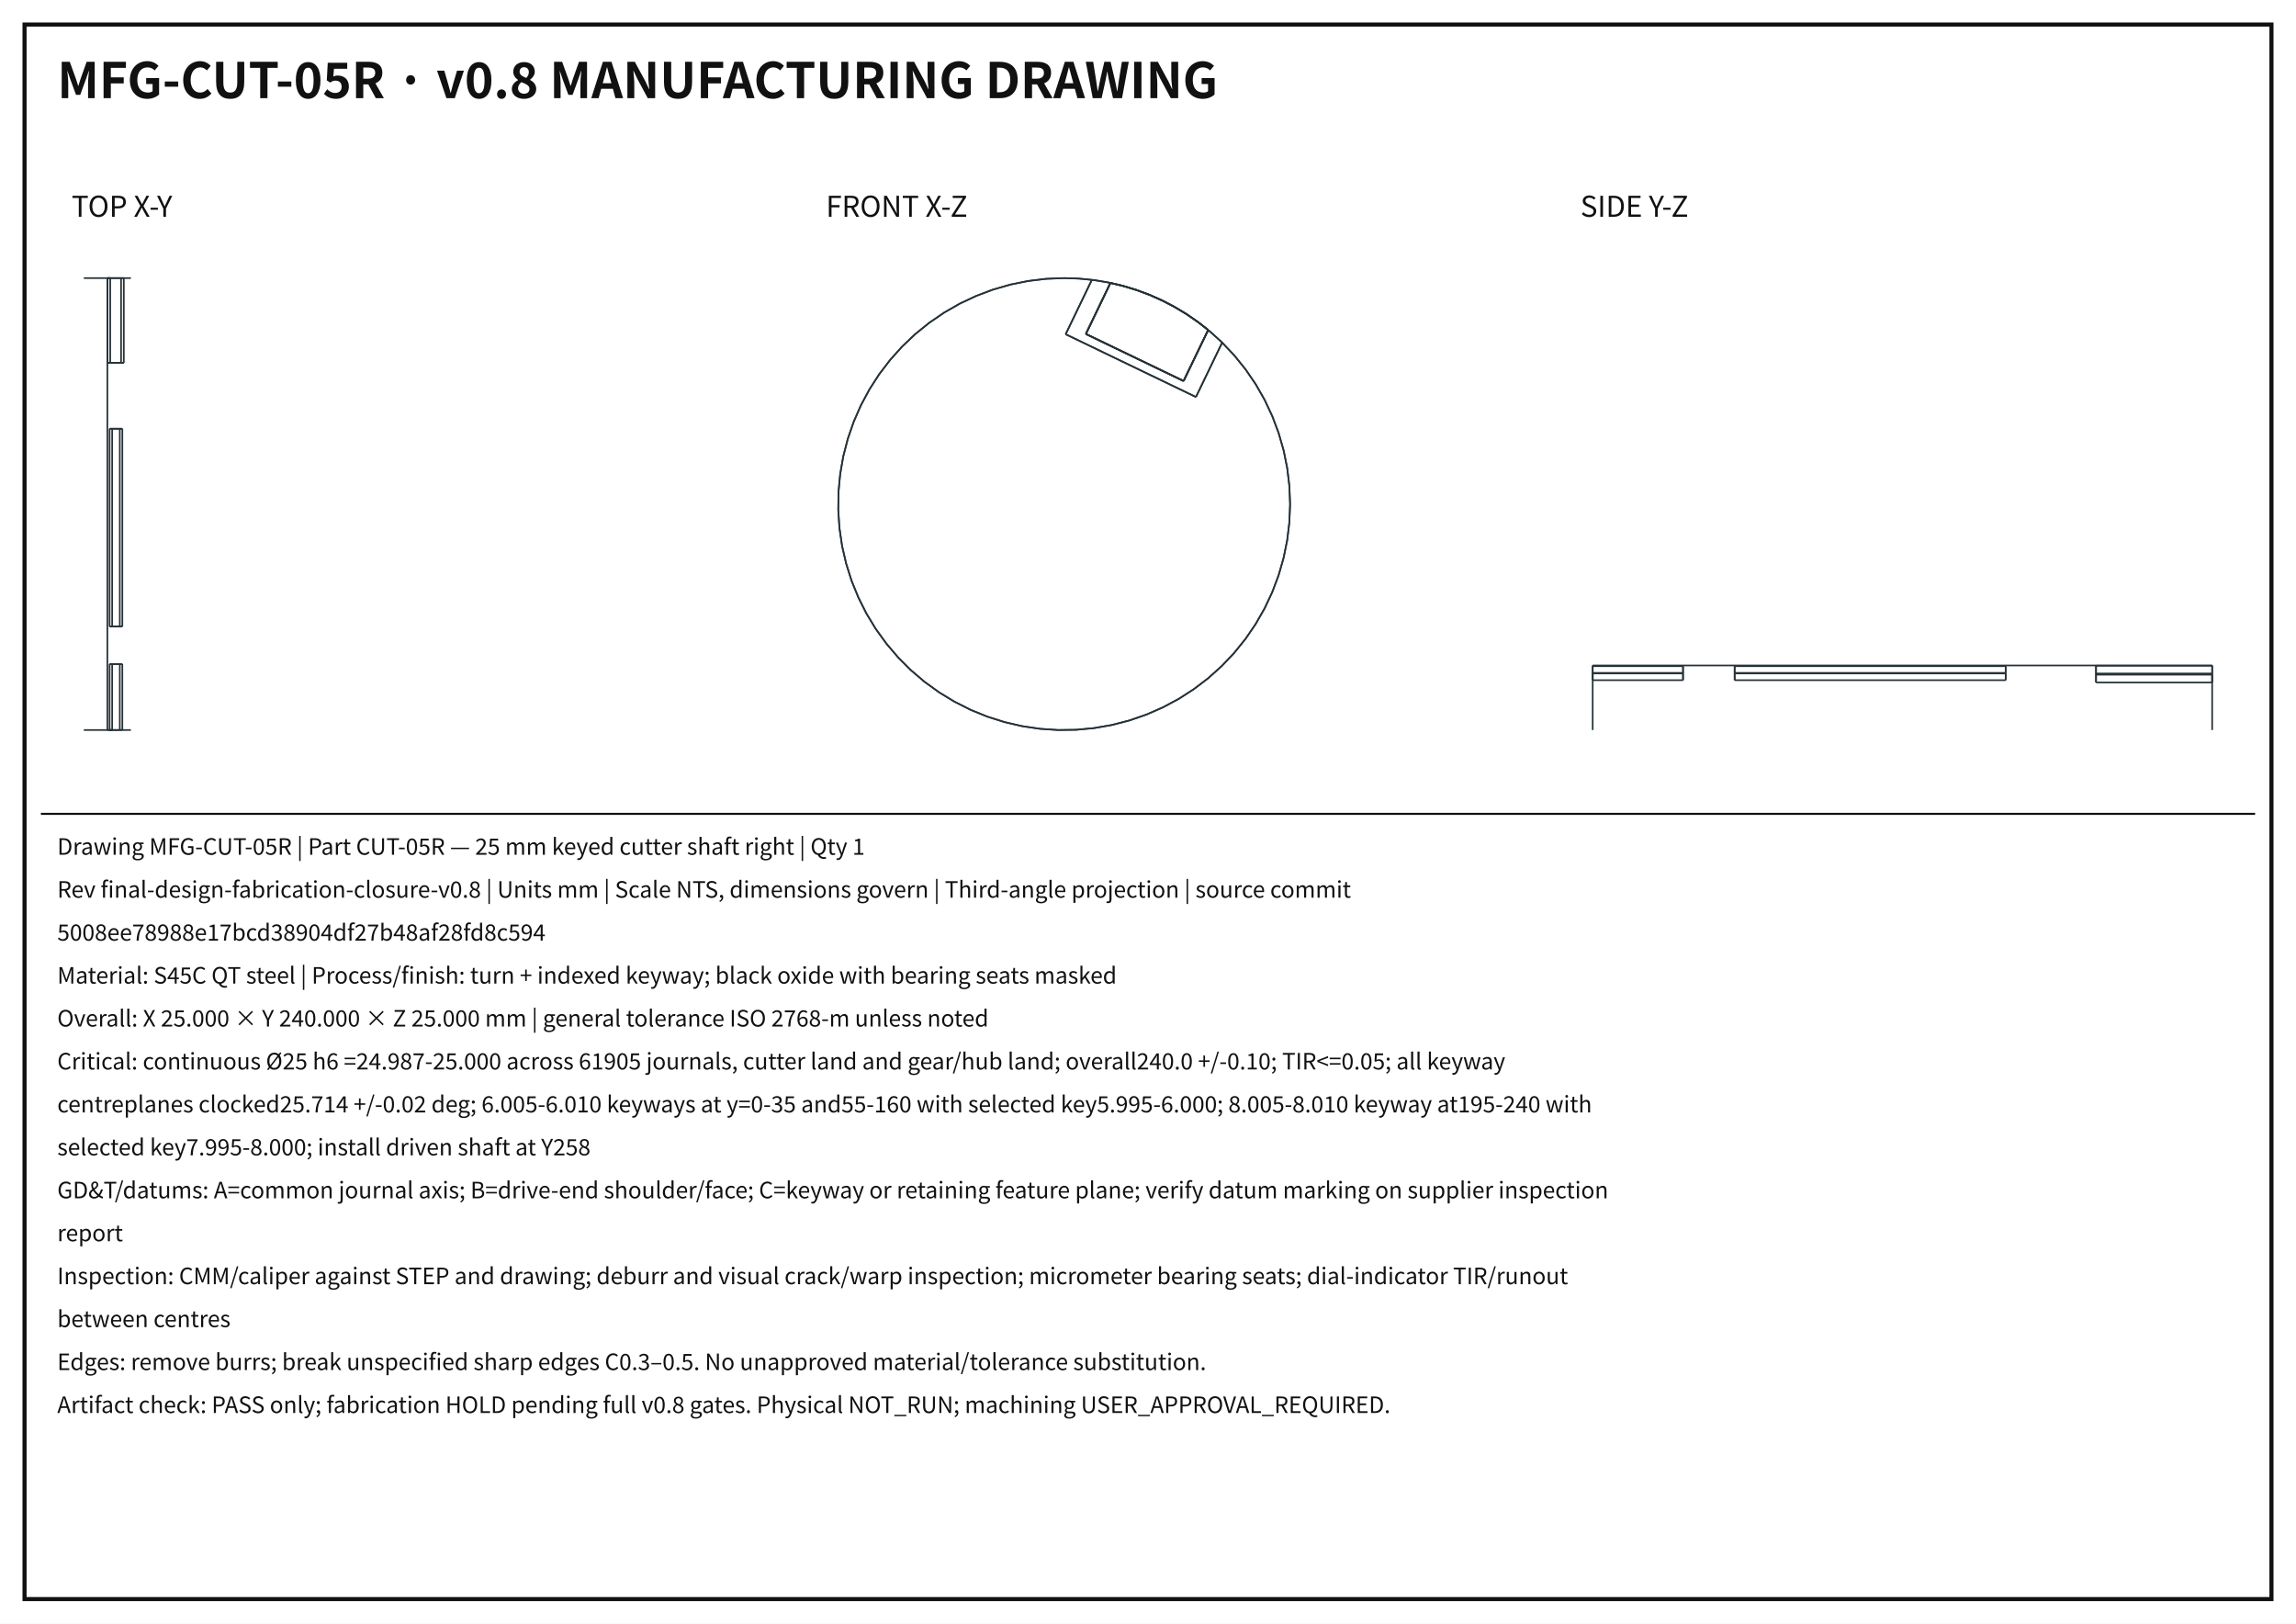
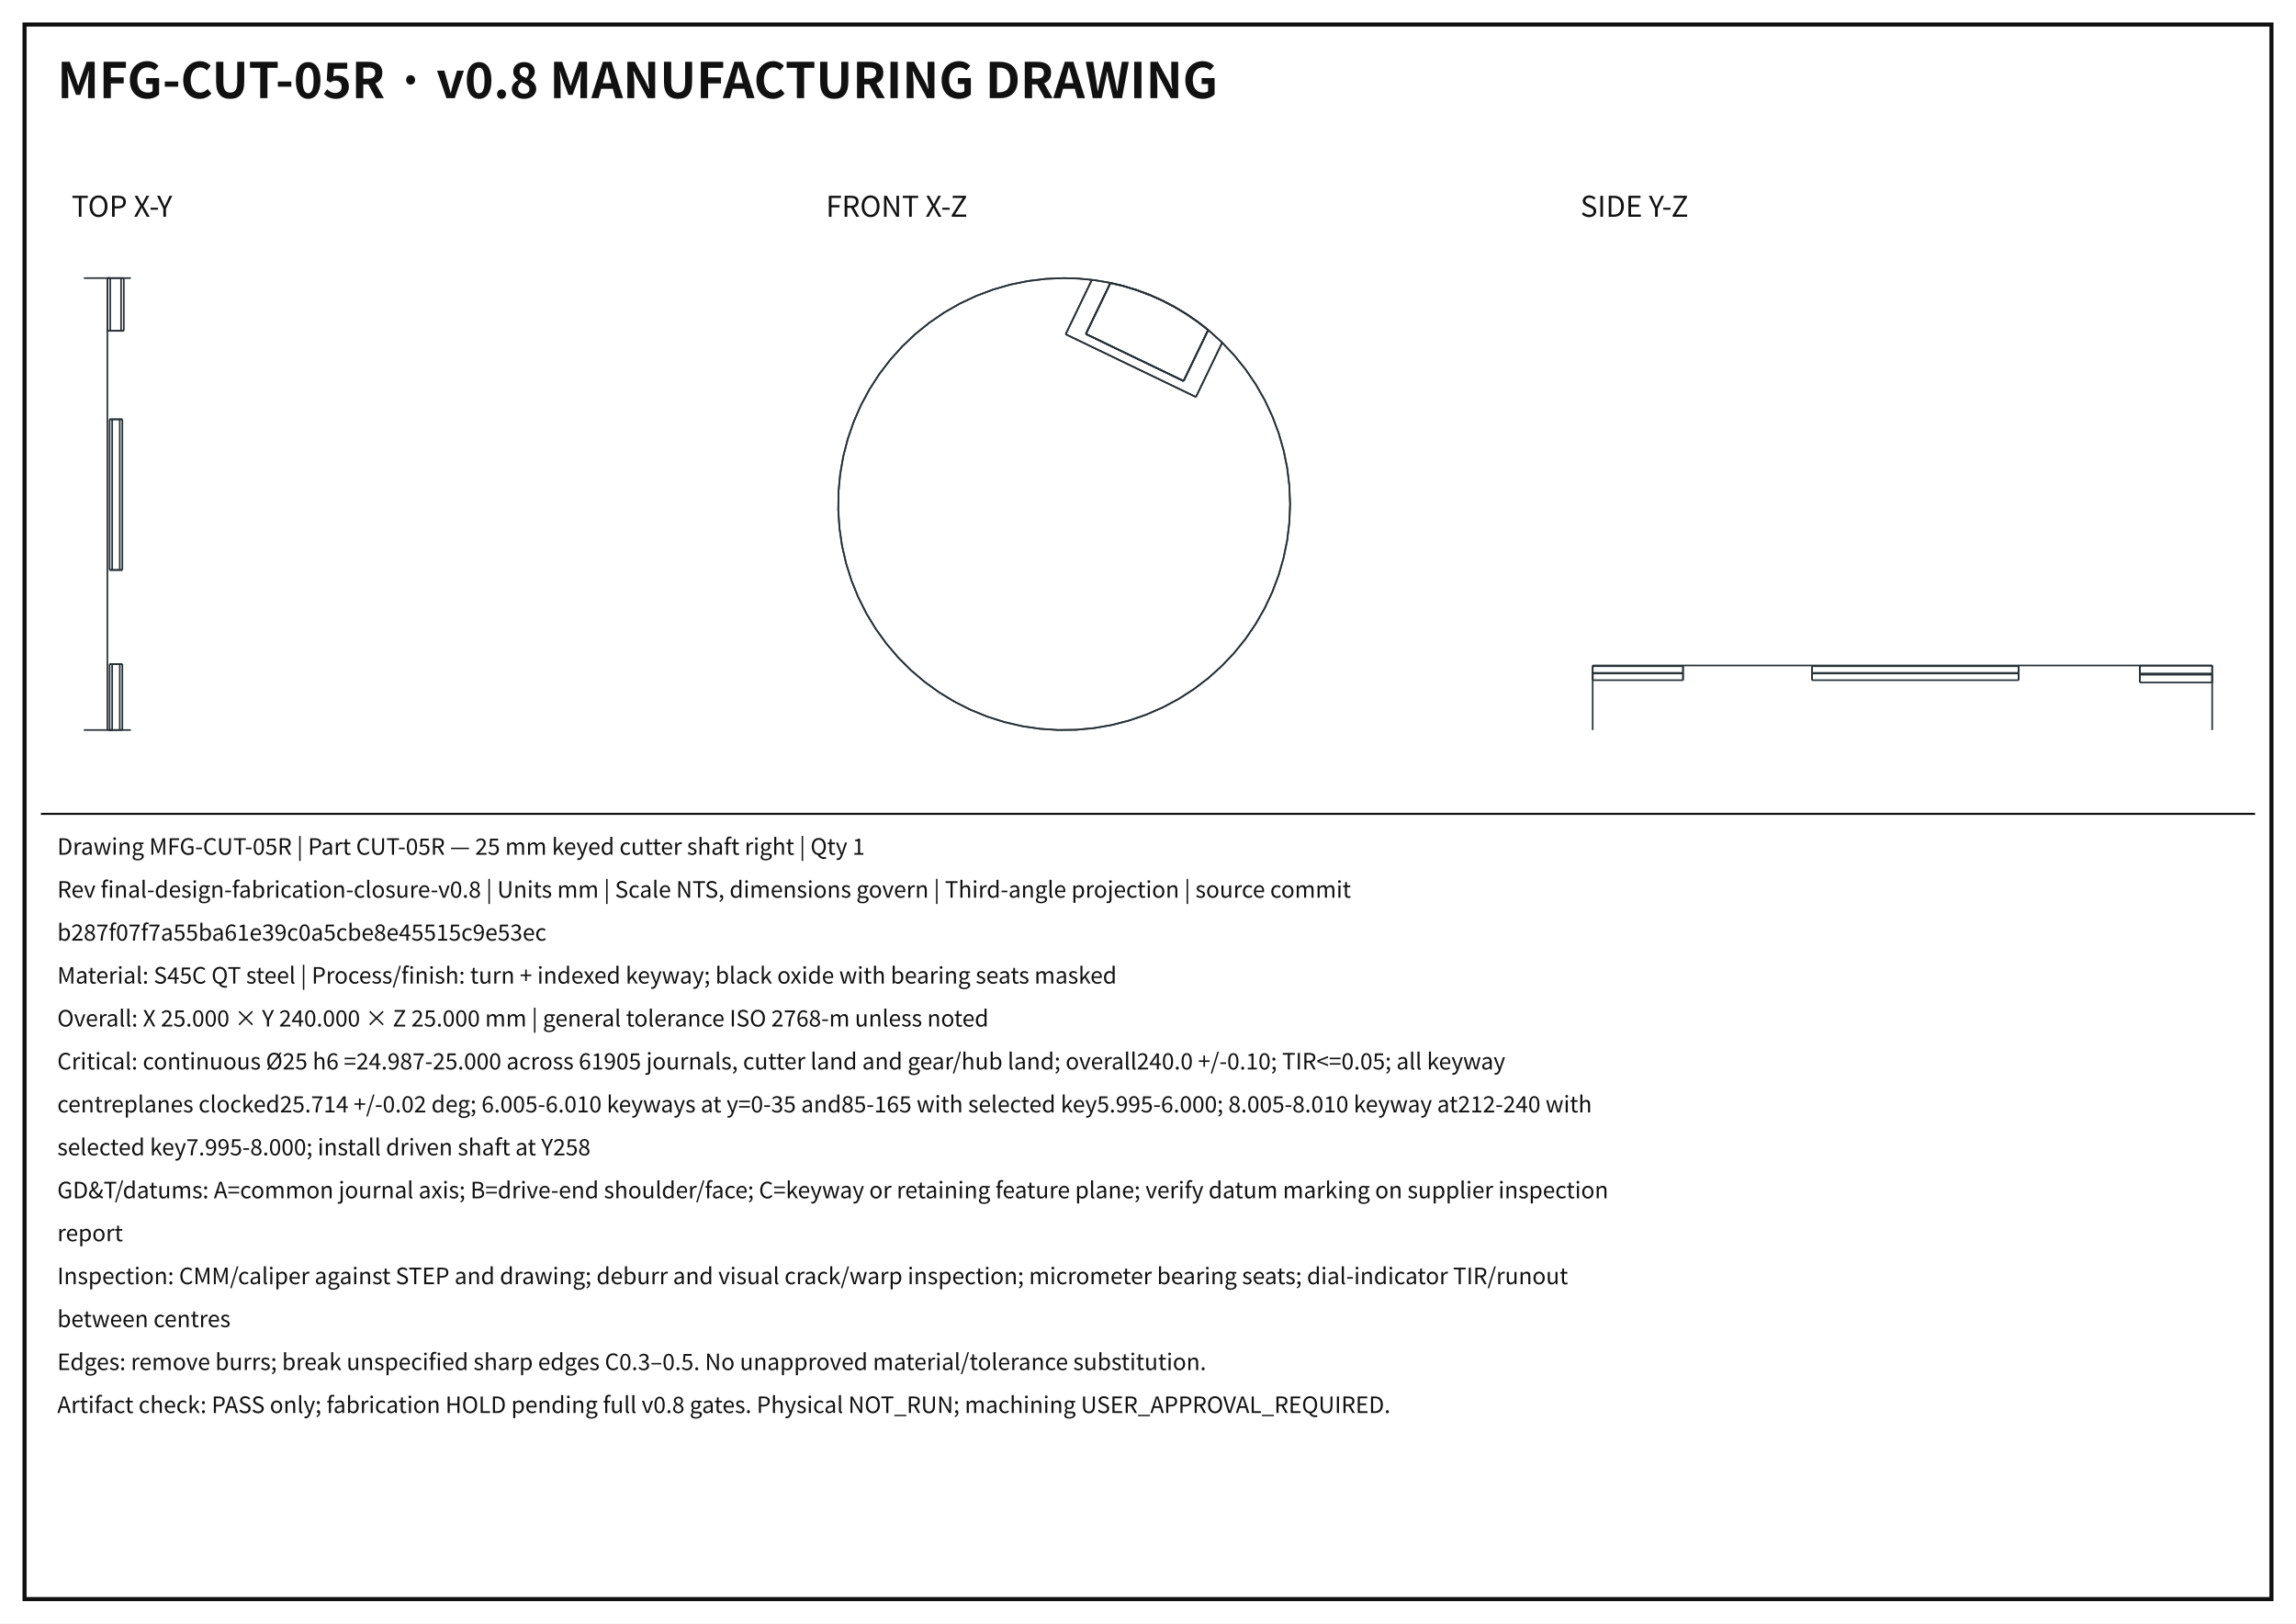
<svg xmlns="http://www.w3.org/2000/svg" width="1123" height="794" viewBox="0 0 1123 794">
  <rect width="1123" height="794" fill="white" />
  <rect x="12" y="12" width="1099" height="770" fill="none" stroke="#111" stroke-width="2" />
  <g font-family="Noto Sans CJK KR,sans-serif" fill="#111">
    <text x="28" y="48" font-size="24" font-weight="bold">MFG-CUT-05R · v0.8 MANUFACTURING DRAWING</text>
    <text x="35" y="106" font-size="14">TOP X-Y</text>
    <polyline points="52.51,357.00 52.51,136.00" fill="none" stroke="#263238" stroke-width="0.8" />
    <polyline points="60.56,136.00 61.19,136.00 61.76,136.00 62.28,136.00 62.73,136.00 63.12,136.00 63.44,136.00 63.69,136.00 63.87,136.00 63.98,136.00 64.02,136.00 63.98,136.00 63.87,136.00 63.68,136.00 63.43,136.00 63.10,136.00 62.71,136.00 62.25,136.00 61.73,136.00 61.16,136.00 60.52,136.00 59.84,136.00 59.11,136.00 58.33,136.00 57.52,136.00 56.68,136.00 55.81,136.00 54.92,136.00 54.02,136.00 53.10,136.00 52.18,136.00 51.27,136.00 50.36,136.00 49.46,136.00 48.59,136.00 47.74,136.00 46.92,136.00 46.13,136.00 45.39,136.00 44.69,136.00 44.04,136.00 43.45,136.00 42.91,136.00 42.43,136.00 42.02,136.00 41.68,136.00 41.40,136.00 41.19,136.00 41.06,136.00 41.00,136.00 41.01,136.00 41.10,136.00 41.26,136.00 41.49,136.00 41.79,136.00 42.16,136.00 42.59,136.00 43.09,136.00 43.65,136.00 44.26,136.00 44.93,136.00 45.64,136.00 46.40,136.00 47.20,136.00 48.03,136.00 48.89,136.00 49.78,136.00 50.68,136.00 51.59,136.00 52.51,136.00" fill="none" stroke="#263238" stroke-width="0.8" />
-     <polyline points="60.56,177.44 60.56,136.00" fill="none" stroke="#263238" stroke-width="0.8" />
-     <polyline points="57.50,177.44 58.17,177.44 58.81,177.44 59.42,177.44 60.00,177.44 60.56,177.44" fill="none" stroke="#263238" stroke-width="0.8" />
-     <polyline points="53.92,177.44 54.66,177.44 55.39,177.44 56.11,177.44 56.81,177.44 57.50,177.44" fill="none" stroke="#263238" stroke-width="0.8" />
-     <polyline points="53.92,177.44 53.92,136.00" fill="none" stroke="#263238" stroke-width="0.8" />
+     <polyline points="60.56,161.78 60.56,136.00" fill="none" stroke="#263238" stroke-width="0.8" />
+     <polyline points="57.50,161.78 58.17,161.78 58.81,161.78 59.42,161.78 60.00,161.78 60.56,161.78" fill="none" stroke="#263238" stroke-width="0.8" />
+     <polyline points="53.92,161.78 54.66,161.78 55.39,161.78 56.11,161.78 56.81,161.78 57.50,161.78" fill="none" stroke="#263238" stroke-width="0.8" />
+     <polyline points="53.92,161.78 53.92,136.00" fill="none" stroke="#263238" stroke-width="0.8" />
    <polyline points="52.51,136.00 53.21,136.00 53.92,136.00" fill="none" stroke="#263238" stroke-width="0.8" />
    <polyline points="52.51,357.00 53.30,357.00 54.09,357.00 54.87,357.00" fill="none" stroke="#263238" stroke-width="0.8" />
    <polyline points="54.87,357.00 54.87,324.77" fill="none" stroke="#263238" stroke-width="0.8" />
    <polyline points="54.87,324.77 55.54,324.77 56.21,324.77 56.86,324.77 57.50,324.77" fill="none" stroke="#263238" stroke-width="0.8" />
    <polyline points="57.50,324.77 58.12,324.77 58.72,324.77 59.29,324.77 59.84,324.77" fill="none" stroke="#263238" stroke-width="0.8" />
    <polyline points="59.84,357.00 59.84,324.77" fill="none" stroke="#263238" stroke-width="0.8" />
    <polyline points="59.84,357.00 60.53,357.00 61.16,357.00 61.74,357.00 62.26,357.00 62.72,357.00 63.11,357.00 63.43,357.00 63.69,357.00 63.87,357.00 63.98,357.00 64.02,357.00 63.98,357.00 63.87,357.00 63.69,357.00 63.44,357.00 63.11,357.00 62.72,357.00 62.27,357.00 61.75,357.00 61.17,357.00 60.54,357.00 59.86,357.00 59.13,357.00 58.36,357.00 57.55,357.00 56.71,357.00 55.84,357.00 54.95,357.00 54.04,357.00 53.13,357.00 52.21,357.00 51.29,357.00 50.38,357.00 49.48,357.00 48.61,357.00 47.76,357.00 46.93,357.00 46.15,357.00 45.40,357.00 44.70,357.00 44.05,357.00 43.46,357.00 42.92,357.00 42.44,357.00 42.03,357.00 41.68,357.00 41.40,357.00 41.20,357.00 41.06,357.00 41.00,357.00 41.01,357.00 41.10,357.00 41.26,357.00 41.49,357.00 41.79,357.00 42.15,357.00 42.59,357.00 43.09,357.00 43.64,357.00 44.26,357.00 44.93,357.00 45.64,357.00 46.40,357.00 47.20,357.00 48.03,357.00 48.89,357.00 49.77,357.00 50.68,357.00 51.59,357.00 52.51,357.00" fill="none" stroke="#263238" stroke-width="0.8" />
-     <polyline points="54.87,306.35 55.54,306.35 56.21,306.35 56.86,306.35 57.50,306.35" fill="none" stroke="#263238" stroke-width="0.8" />
-     <polyline points="54.87,306.35 54.87,209.67" fill="none" stroke="#263238" stroke-width="0.8" />
-     <polyline points="54.87,209.67 55.54,209.67 56.21,209.67 56.86,209.67 57.50,209.67" fill="none" stroke="#263238" stroke-width="0.8" />
-     <polyline points="57.50,209.67 58.12,209.67 58.72,209.67 59.29,209.67 59.84,209.67" fill="none" stroke="#263238" stroke-width="0.8" />
-     <polyline points="59.84,306.35 59.84,209.67" fill="none" stroke="#263238" stroke-width="0.8" />
-     <polyline points="57.50,306.35 58.12,306.35 58.72,306.35 59.29,306.35 59.84,306.35" fill="none" stroke="#263238" stroke-width="0.8" />
+     <polyline points="54.87,278.73 55.54,278.73 56.21,278.73 56.86,278.73 57.50,278.73" fill="none" stroke="#263238" stroke-width="0.8" />
+     <polyline points="54.87,278.73 54.87,205.06" fill="none" stroke="#263238" stroke-width="0.8" />
+     <polyline points="54.87,205.06 55.54,205.06 56.21,205.06 56.86,205.06 57.50,205.06" fill="none" stroke="#263238" stroke-width="0.8" />
+     <polyline points="57.50,205.06 58.12,205.06 58.72,205.06 59.29,205.06 59.84,205.06" fill="none" stroke="#263238" stroke-width="0.8" />
+     <polyline points="59.84,278.73 59.84,205.06" fill="none" stroke="#263238" stroke-width="0.8" />
+     <polyline points="57.50,278.73 58.12,278.73 58.72,278.73 59.29,278.73 59.84,278.73" fill="none" stroke="#263238" stroke-width="0.8" />
    <polyline points="53.61,357.00 54.87,357.00" fill="none" stroke="#263238" stroke-width="0.8" />
    <polyline points="53.61,357.00 58.59,357.00" fill="none" stroke="#263238" stroke-width="0.8" />
    <polyline points="58.59,357.00 59.84,357.00" fill="none" stroke="#263238" stroke-width="0.8" />
    <polyline points="58.59,357.00 58.59,324.77" fill="none" stroke="#263238" stroke-width="0.8" />
    <polyline points="58.59,324.77 59.84,324.77" fill="none" stroke="#263238" stroke-width="0.8" />
    <polyline points="53.61,324.77 58.59,324.77" fill="none" stroke="#263238" stroke-width="0.8" />
    <polyline points="53.61,324.77 54.87,324.77" fill="none" stroke="#263238" stroke-width="0.8" />
    <polyline points="53.61,357.00 53.61,324.77" fill="none" stroke="#263238" stroke-width="0.8" />
    <polyline points="52.58,136.00 53.92,136.00" fill="none" stroke="#263238" stroke-width="0.8" />
    <polyline points="52.58,136.00 59.22,136.00" fill="none" stroke="#263238" stroke-width="0.8" />
    <polyline points="59.22,136.00 60.56,136.00" fill="none" stroke="#263238" stroke-width="0.8" />
-     <polyline points="52.58,177.44 53.92,177.44" fill="none" stroke="#263238" stroke-width="0.8" />
-     <polyline points="52.58,177.44 52.58,136.00" fill="none" stroke="#263238" stroke-width="0.8" />
-     <polyline points="59.22,177.44 60.56,177.44" fill="none" stroke="#263238" stroke-width="0.8" />
-     <polyline points="52.58,177.44 59.22,177.44" fill="none" stroke="#263238" stroke-width="0.8" />
-     <polyline points="59.22,177.44 59.22,136.00" fill="none" stroke="#263238" stroke-width="0.8" />
-     <polyline points="58.59,306.35 59.84,306.35" fill="none" stroke="#263238" stroke-width="0.8" />
-     <polyline points="53.61,306.35 58.59,306.35" fill="none" stroke="#263238" stroke-width="0.8" />
-     <polyline points="53.61,306.35 54.87,306.35" fill="none" stroke="#263238" stroke-width="0.8" />
-     <polyline points="53.61,306.35 53.61,209.67" fill="none" stroke="#263238" stroke-width="0.8" />
-     <polyline points="53.61,209.67 54.87,209.67" fill="none" stroke="#263238" stroke-width="0.8" />
-     <polyline points="58.59,209.67 59.84,209.67" fill="none" stroke="#263238" stroke-width="0.8" />
-     <polyline points="53.61,209.67 58.59,209.67" fill="none" stroke="#263238" stroke-width="0.8" />
-     <polyline points="58.59,306.35 58.59,209.67" fill="none" stroke="#263238" stroke-width="0.8" />
+     <polyline points="52.58,161.78 53.92,161.78" fill="none" stroke="#263238" stroke-width="0.8" />
+     <polyline points="52.58,161.78 52.58,136.00" fill="none" stroke="#263238" stroke-width="0.8" />
+     <polyline points="59.22,161.78 60.56,161.78" fill="none" stroke="#263238" stroke-width="0.8" />
+     <polyline points="52.58,161.78 59.22,161.78" fill="none" stroke="#263238" stroke-width="0.8" />
+     <polyline points="59.22,161.78 59.22,136.00" fill="none" stroke="#263238" stroke-width="0.8" />
+     <polyline points="58.59,278.73 59.84,278.73" fill="none" stroke="#263238" stroke-width="0.8" />
+     <polyline points="53.61,278.73 58.59,278.73" fill="none" stroke="#263238" stroke-width="0.8" />
+     <polyline points="53.61,278.73 54.87,278.73" fill="none" stroke="#263238" stroke-width="0.8" />
+     <polyline points="53.61,278.73 53.61,205.06" fill="none" stroke="#263238" stroke-width="0.8" />
+     <polyline points="53.61,205.06 54.87,205.06" fill="none" stroke="#263238" stroke-width="0.8" />
+     <polyline points="58.59,205.06 59.84,205.06" fill="none" stroke="#263238" stroke-width="0.8" />
+     <polyline points="53.61,205.06 58.59,205.06" fill="none" stroke="#263238" stroke-width="0.8" />
+     <polyline points="58.59,278.73 58.59,205.06" fill="none" stroke="#263238" stroke-width="0.8" />
    <text x="404" y="106" font-size="14">FRONT X-Z</text>
    <polyline points="520.48,136.00 520.48,136.00" fill="none" stroke="#263238" stroke-width="0.8" />
    <polyline points="597.78,167.52 603.83,173.94 609.35,180.82 614.31,188.12 618.67,195.78 622.40,203.78 625.48,212.04 627.90,220.52 629.63,229.17 630.67,237.93 631.00,246.75 630.63,255.56 629.56,264.32 627.79,272.96 625.34,281.43 622.22,289.69 618.46,297.66 614.06,305.31 609.08,312.59 603.53,319.44 597.45,325.83 590.88,331.72 583.86,337.06 576.43,341.83 568.65,345.99 560.57,349.51 552.23,352.38 543.68,354.57 534.99,356.08 526.21,356.89 517.39,356.99 508.59,356.40 499.86,355.10 491.27,353.11 482.86,350.44 474.69,347.11 466.82,343.13 459.28,338.55 452.14,333.37 445.43,327.65 439.20,321.40 433.49,314.68 428.33,307.53 423.75,299.98 419.80,292.10 416.48,283.92 413.83,275.51 411.86,266.91 410.58,258.18 410.00,249.38 410.12,240.56 410.95,231.78 412.47,223.09 414.69,214.55 417.57,206.22 421.11,198.14 425.29,190.37 430.07,182.96 435.43,175.95 441.33,169.39 447.73,163.32 454.60,157.79 461.88,152.81 469.54,148.44 477.53,144.69 485.79,141.59 494.26,139.15 502.91,137.41 511.67,136.35 520.48,136.00" fill="none" stroke="#263238" stroke-width="0.8" />
    <polyline points="597.78,167.52 597.78,167.52" fill="none" stroke="#263238" stroke-width="0.8" />
    <polyline points="568.43,146.94 574.81,150.28 580.96,154.02 586.86,158.15 592.47,162.66 597.78,167.52" fill="none" stroke="#263238" stroke-width="0.8" />
    <polyline points="534.05,136.84 541.16,137.95 548.18,139.53 555.09,141.56 561.85,144.03 568.43,146.94" fill="none" stroke="#263238" stroke-width="0.8" />
    <polyline points="534.05,136.84 534.05,136.84" fill="none" stroke="#263238" stroke-width="0.8" />
    <polyline points="520.48,136.00 527.28,136.21 534.05,136.84" fill="none" stroke="#263238" stroke-width="0.8" />
    <polyline points="520.48,136.00 528.08,136.26 535.64,137.04 543.13,138.35" fill="none" stroke="#263238" stroke-width="0.8" />
    <polyline points="543.13,138.35 543.13,138.35" fill="none" stroke="#263238" stroke-width="0.8" />
    <polyline points="543.13,138.35 549.64,139.92 556.04,141.88 562.32,144.22 568.43,146.94" fill="none" stroke="#263238" stroke-width="0.8" />
    <polyline points="568.43,146.94 574.38,150.03 580.12,153.47 585.64,157.25 590.93,161.36" fill="none" stroke="#263238" stroke-width="0.8" />
    <polyline points="590.93,161.36 590.93,161.36" fill="none" stroke="#263238" stroke-width="0.8" />
    <polyline points="590.93,161.36 597.50,167.26 603.58,173.66 609.13,180.52 614.11,187.80 618.50,195.46 622.26,203.45 625.37,211.71 627.82,220.19 629.58,228.84 630.64,237.60 631.00,246.42 630.66,255.24 629.61,264.00 627.86,272.66 625.44,281.14 622.34,289.41 618.59,297.40 614.22,305.07 609.25,312.36 603.71,319.23 597.64,325.64 591.08,331.55 584.07,336.91 576.65,341.70 568.88,345.88 560.80,349.42 552.46,352.31 543.91,354.53 535.22,356.05 526.43,356.88 517.60,357.00 508.80,356.42 500.06,355.14 491.46,353.16 483.04,350.50 474.87,347.18 466.98,343.22 459.43,338.64 452.27,333.48 445.55,327.76 439.31,321.52 433.58,314.80 428.41,307.65 423.82,300.11 419.86,292.22 416.53,284.05 413.87,275.63 411.88,267.03 410.59,258.30 410.00,249.49 410.12,240.67 410.94,231.88 412.45,223.18 414.66,214.64 417.54,206.30 421.08,198.21 425.25,190.43 430.03,183.01 435.39,175.99 441.29,169.43 447.69,163.36 454.56,157.81 461.85,152.83 469.51,148.45 477.50,144.70 485.76,141.59 494.25,139.16 502.90,137.41 511.66,136.35 520.48,136.00" fill="none" stroke="#263238" stroke-width="0.8" />
    <polyline points="543.13,138.35 549.64,139.92 556.04,141.88 562.32,144.22 568.43,146.94" fill="none" stroke="#263238" stroke-width="0.8" />
    <polyline points="543.13,138.35 543.13,138.35" fill="none" stroke="#263238" stroke-width="0.8" />
    <polyline points="543.13,138.35 549.64,139.92 556.04,141.88 562.32,144.22 568.43,146.94" fill="none" stroke="#263238" stroke-width="0.8" />
    <polyline points="568.43,146.94 574.38,150.03 580.12,153.47 585.64,157.25 590.93,161.36" fill="none" stroke="#263238" stroke-width="0.8" />
    <polyline points="590.93,161.36 590.93,161.36" fill="none" stroke="#263238" stroke-width="0.8" />
    <polyline points="568.43,146.94 574.38,150.03 580.12,153.47 585.64,157.25 590.93,161.36" fill="none" stroke="#263238" stroke-width="0.8" />
    <polyline points="531.11,163.32 543.13,138.35" fill="none" stroke="#263238" stroke-width="0.8" />
    <polyline points="531.11,163.32 578.90,186.33" fill="none" stroke="#263238" stroke-width="0.8" />
    <polyline points="578.90,186.33 590.93,161.36" fill="none" stroke="#263238" stroke-width="0.8" />
    <polyline points="578.90,186.33 578.90,186.33" fill="none" stroke="#263238" stroke-width="0.8" />
    <polyline points="578.90,186.33 590.93,161.36" fill="none" stroke="#263238" stroke-width="0.8" />
    <polyline points="531.11,163.32 578.90,186.33" fill="none" stroke="#263238" stroke-width="0.8" />
    <polyline points="531.11,163.32 543.13,138.35" fill="none" stroke="#263238" stroke-width="0.8" />
    <polyline points="531.11,163.32 531.11,163.32" fill="none" stroke="#263238" stroke-width="0.8" />
    <polyline points="521.23,163.46 534.05,136.84" fill="none" stroke="#263238" stroke-width="0.8" />
    <polyline points="521.23,163.46 584.95,194.15" fill="none" stroke="#263238" stroke-width="0.8" />
    <polyline points="584.95,194.15 597.78,167.52" fill="none" stroke="#263238" stroke-width="0.8" />
    <polyline points="521.23,163.46 534.05,136.84" fill="none" stroke="#263238" stroke-width="0.8" />
    <polyline points="521.23,163.46 521.23,163.46" fill="none" stroke="#263238" stroke-width="0.8" />
    <polyline points="584.95,194.15 597.78,167.52" fill="none" stroke="#263238" stroke-width="0.8" />
    <polyline points="521.23,163.46 584.95,194.15" fill="none" stroke="#263238" stroke-width="0.8" />
    <polyline points="584.95,194.15 584.95,194.15" fill="none" stroke="#263238" stroke-width="0.8" />
    <polyline points="578.90,186.33 590.93,161.36" fill="none" stroke="#263238" stroke-width="0.8" />
    <polyline points="531.11,163.32 578.90,186.33" fill="none" stroke="#263238" stroke-width="0.8" />
    <polyline points="531.11,163.32 543.13,138.35" fill="none" stroke="#263238" stroke-width="0.8" />
    <polyline points="531.11,163.32 531.11,163.32" fill="none" stroke="#263238" stroke-width="0.8" />
    <polyline points="531.11,163.32 543.13,138.35" fill="none" stroke="#263238" stroke-width="0.8" />
    <polyline points="578.90,186.33 590.93,161.36" fill="none" stroke="#263238" stroke-width="0.8" />
    <polyline points="531.11,163.32 578.90,186.33" fill="none" stroke="#263238" stroke-width="0.8" />
    <polyline points="578.90,186.33 578.90,186.33" fill="none" stroke="#263238" stroke-width="0.8" />
    <text x="773" y="106" font-size="14">SIDE Y-Z</text>
    <polyline points="779.00,325.44 1082.00,325.44" fill="none" stroke="#263238" stroke-width="0.8" />
    <polyline points="1082.00,329.94 1082.00,330.86 1082.00,331.84 1082.00,332.88 1082.00,333.98 1082.00,335.12 1082.00,336.30 1082.00,337.51 1082.00,338.75 1082.00,340.00 1082.00,341.26 1082.00,342.52 1082.00,343.77 1082.00,345.00 1082.00,346.21 1082.00,347.39 1082.00,348.53 1082.00,349.62 1082.00,350.66 1082.00,351.64 1082.00,352.55 1082.00,353.39 1082.00,354.15 1082.00,354.83 1082.00,355.43 1082.00,355.93 1082.00,356.34 1082.00,356.65 1082.00,356.87 1082.00,356.98 1082.00,357.00 1082.00,356.91 1082.00,356.73 1082.00,356.44 1082.00,356.06 1082.00,355.59 1082.00,355.02 1082.00,354.36 1082.00,353.63 1082.00,352.81 1082.00,351.92 1082.00,350.96 1082.00,349.94 1082.00,348.86 1082.00,347.73 1082.00,346.57 1082.00,345.36 1082.00,344.14 1082.00,342.89 1082.00,341.63 1082.00,340.37 1082.00,339.12 1082.00,337.88 1082.00,336.66 1082.00,335.47 1082.00,334.32 1082.00,333.21 1082.00,332.15 1082.00,331.15 1082.00,330.21 1082.00,329.34 1082.00,328.55 1082.00,327.84 1082.00,327.22 1082.00,326.68 1082.00,326.24 1082.00,325.89 1082.00,325.64 1082.00,325.49 1082.00,325.44" fill="none" stroke="#263238" stroke-width="0.8" />
-     <polyline points="1025.19,329.94 1082.00,329.94" fill="none" stroke="#263238" stroke-width="0.8" />
-     <polyline points="1025.19,327.01 1025.19,327.48 1025.19,328.02 1025.19,328.61 1025.19,329.25 1025.19,329.94" fill="none" stroke="#263238" stroke-width="0.8" />
-     <polyline points="1025.19,325.56 1025.19,325.72 1025.19,325.95 1025.19,326.24 1025.19,326.59 1025.19,327.01" fill="none" stroke="#263238" stroke-width="0.8" />
-     <polyline points="1025.19,325.56 1082.00,325.56" fill="none" stroke="#263238" stroke-width="0.8" />
+     <polyline points="1046.65,329.94 1082.00,329.94" fill="none" stroke="#263238" stroke-width="0.8" />
+     <polyline points="1046.65,327.01 1046.65,327.48 1046.65,328.02 1046.65,328.61 1046.65,329.25 1046.65,329.94" fill="none" stroke="#263238" stroke-width="0.8" />
+     <polyline points="1046.65,325.56 1046.65,325.72 1046.65,325.95 1046.65,326.24 1046.65,326.59 1046.65,327.01" fill="none" stroke="#263238" stroke-width="0.8" />
+     <polyline points="1046.65,325.56 1082.00,325.56" fill="none" stroke="#263238" stroke-width="0.8" />
    <polyline points="1082.00,325.44 1082.00,325.47 1082.00,325.56" fill="none" stroke="#263238" stroke-width="0.8" />
    <polyline points="779.00,325.44 779.00,325.48 779.00,325.59 779.00,325.78" fill="none" stroke="#263238" stroke-width="0.8" />
    <polyline points="779.00,325.78 823.19,325.78" fill="none" stroke="#263238" stroke-width="0.8" />
    <polyline points="823.19,325.78 823.19,326.00 823.19,326.28 823.19,326.62 823.19,327.01" fill="none" stroke="#263238" stroke-width="0.8" />
    <polyline points="823.19,327.01 823.19,327.45 823.19,327.94 823.19,328.48 823.19,329.06" fill="none" stroke="#263238" stroke-width="0.8" />
    <polyline points="779.00,329.06 823.19,329.06" fill="none" stroke="#263238" stroke-width="0.8" />
    <polyline points="779.00,329.06 779.00,329.91 779.00,330.82 779.00,331.80 779.00,332.84 779.00,333.93 779.00,335.07 779.00,336.25 779.00,337.46 779.00,338.70 779.00,339.95 779.00,341.21 779.00,342.47 779.00,343.72 779.00,344.96 779.00,346.17 779.00,347.35 779.00,348.49 779.00,349.58 779.00,350.63 779.00,351.61 779.00,352.52 779.00,353.37 779.00,354.13 779.00,354.81 779.00,355.41 779.00,355.92 779.00,356.33 779.00,356.65 779.00,356.86 779.00,356.98 779.00,357.00 779.00,356.92 779.00,356.73 779.00,356.45 779.00,356.07 779.00,355.60 779.00,355.03 779.00,354.38 779.00,353.64 779.00,352.82 779.00,351.93 779.00,350.97 779.00,349.95 779.00,348.88 779.00,347.75 779.00,346.58 779.00,345.38 779.00,344.15 779.00,342.91 779.00,341.65 779.00,340.39 779.00,339.13 779.00,337.89 779.00,336.67 779.00,335.48 779.00,334.33 779.00,333.22 779.00,332.16 779.00,331.15 779.00,330.22 779.00,329.35 779.00,328.56 779.00,327.85 779.00,327.22 779.00,326.69 779.00,326.24 779.00,325.89 779.00,325.64 779.00,325.49 779.00,325.44" fill="none" stroke="#263238" stroke-width="0.8" />
-     <polyline points="848.44,325.78 848.44,326.00 848.44,326.28 848.44,326.62 848.44,327.01" fill="none" stroke="#263238" stroke-width="0.8" />
-     <polyline points="848.44,325.78 981.00,325.78" fill="none" stroke="#263238" stroke-width="0.8" />
-     <polyline points="981.00,325.78 981.00,326.00 981.00,326.28 981.00,326.62 981.00,327.01" fill="none" stroke="#263238" stroke-width="0.8" />
-     <polyline points="981.00,327.01 981.00,327.45 981.00,327.94 981.00,328.48 981.00,329.06" fill="none" stroke="#263238" stroke-width="0.8" />
-     <polyline points="848.44,329.06 981.00,329.06" fill="none" stroke="#263238" stroke-width="0.8" />
-     <polyline points="848.44,327.01 848.44,327.45 848.44,327.94 848.44,328.48 848.44,329.06" fill="none" stroke="#263238" stroke-width="0.8" />
+     <polyline points="886.31,325.78 886.31,326.00 886.31,326.28 886.31,326.62 886.31,327.01" fill="none" stroke="#263238" stroke-width="0.8" />
+     <polyline points="886.31,325.78 987.31,325.78" fill="none" stroke="#263238" stroke-width="0.8" />
+     <polyline points="987.31,325.78 987.31,326.00 987.31,326.28 987.31,326.62 987.31,327.01" fill="none" stroke="#263238" stroke-width="0.8" />
+     <polyline points="987.31,327.01 987.31,327.45 987.31,327.94 987.31,328.48 987.31,329.06" fill="none" stroke="#263238" stroke-width="0.8" />
+     <polyline points="886.31,329.06 987.31,329.06" fill="none" stroke="#263238" stroke-width="0.8" />
+     <polyline points="886.31,327.01 886.31,327.45 886.31,327.94 886.31,328.48 886.31,329.06" fill="none" stroke="#263238" stroke-width="0.8" />
    <polyline points="779.00,329.34 779.00,325.78" fill="none" stroke="#263238" stroke-width="0.8" />
    <polyline points="779.00,329.34 779.00,332.63" fill="none" stroke="#263238" stroke-width="0.8" />
    <polyline points="779.00,332.63 779.00,329.06" fill="none" stroke="#263238" stroke-width="0.8" />
    <polyline points="779.00,332.63 823.19,332.63" fill="none" stroke="#263238" stroke-width="0.8" />
    <polyline points="823.19,332.63 823.19,329.06" fill="none" stroke="#263238" stroke-width="0.8" />
    <polyline points="823.19,329.34 823.19,332.63" fill="none" stroke="#263238" stroke-width="0.8" />
    <polyline points="823.19,329.34 823.19,325.78" fill="none" stroke="#263238" stroke-width="0.8" />
    <polyline points="779.00,329.34 823.19,329.34" fill="none" stroke="#263238" stroke-width="0.8" />
    <polyline points="1082.00,329.36 1082.00,325.56" fill="none" stroke="#263238" stroke-width="0.8" />
    <polyline points="1082.00,329.36 1082.00,333.75" fill="none" stroke="#263238" stroke-width="0.8" />
    <polyline points="1082.00,333.75 1082.00,329.94" fill="none" stroke="#263238" stroke-width="0.8" />
-     <polyline points="1025.19,329.36 1025.19,325.56" fill="none" stroke="#263238" stroke-width="0.8" />
-     <polyline points="1025.19,329.36 1082.00,329.36" fill="none" stroke="#263238" stroke-width="0.8" />
-     <polyline points="1025.19,333.75 1025.19,329.94" fill="none" stroke="#263238" stroke-width="0.8" />
-     <polyline points="1025.19,329.36 1025.19,333.75" fill="none" stroke="#263238" stroke-width="0.8" />
-     <polyline points="1025.19,333.75 1082.00,333.75" fill="none" stroke="#263238" stroke-width="0.8" />
-     <polyline points="848.44,332.63 848.44,329.06" fill="none" stroke="#263238" stroke-width="0.8" />
-     <polyline points="848.44,329.34 848.44,332.63" fill="none" stroke="#263238" stroke-width="0.8" />
-     <polyline points="848.44,329.34 848.44,325.78" fill="none" stroke="#263238" stroke-width="0.8" />
-     <polyline points="848.44,329.34 981.00,329.34" fill="none" stroke="#263238" stroke-width="0.8" />
-     <polyline points="981.00,329.34 981.00,325.78" fill="none" stroke="#263238" stroke-width="0.8" />
-     <polyline points="981.00,332.63 981.00,329.06" fill="none" stroke="#263238" stroke-width="0.8" />
-     <polyline points="981.00,329.34 981.00,332.63" fill="none" stroke="#263238" stroke-width="0.8" />
-     <polyline points="848.44,332.63 981.00,332.63" fill="none" stroke="#263238" stroke-width="0.8" />
+     <polyline points="1046.65,329.36 1046.65,325.56" fill="none" stroke="#263238" stroke-width="0.8" />
+     <polyline points="1046.65,329.36 1082.00,329.36" fill="none" stroke="#263238" stroke-width="0.8" />
+     <polyline points="1046.65,333.75 1046.65,329.94" fill="none" stroke="#263238" stroke-width="0.8" />
+     <polyline points="1046.65,329.36 1046.65,333.75" fill="none" stroke="#263238" stroke-width="0.8" />
+     <polyline points="1046.65,333.75 1082.00,333.75" fill="none" stroke="#263238" stroke-width="0.8" />
+     <polyline points="886.31,332.63 886.31,329.06" fill="none" stroke="#263238" stroke-width="0.8" />
+     <polyline points="886.31,329.34 886.31,332.63" fill="none" stroke="#263238" stroke-width="0.8" />
+     <polyline points="886.31,329.34 886.31,325.78" fill="none" stroke="#263238" stroke-width="0.8" />
+     <polyline points="886.31,329.34 987.31,329.34" fill="none" stroke="#263238" stroke-width="0.8" />
+     <polyline points="987.31,329.34 987.31,325.78" fill="none" stroke="#263238" stroke-width="0.8" />
+     <polyline points="987.31,332.63 987.31,329.06" fill="none" stroke="#263238" stroke-width="0.8" />
+     <polyline points="987.31,329.34 987.31,332.63" fill="none" stroke="#263238" stroke-width="0.8" />
+     <polyline points="886.31,332.63 987.31,332.63" fill="none" stroke="#263238" stroke-width="0.8" />
    <line x1="20" y1="398" x2="1103" y2="398" stroke="#111" />
    <text x="28" y="418" font-size="11">Drawing MFG-CUT-05R | Part CUT-05R — 25 mm keyed cutter shaft right | Qty 1</text>
    <text x="28" y="439" font-size="11">Rev final-design-fabrication-closure-v0.8 | Units mm | Scale NTS, dimensions govern | Third-angle projection | source commit</text>
-     <text x="28" y="460" font-size="11">5008ee78988e17bcd38904df27b48af28fd8c594</text>
+     <text x="28" y="460" font-size="11">b287f07f7a55ba61e39c0a5cbe8e45515c9e53ec</text>
    <text x="28" y="481" font-size="11">Material: S45C QT steel | Process/finish: turn + indexed keyway; black oxide with bearing seats masked</text>
    <text x="28" y="502" font-size="11">Overall: X 25.000 × Y 240.000 × Z 25.000 mm | general tolerance ISO 2768-m unless noted</text>
    <text x="28" y="523" font-size="11">Critical: continuous Ø25 h6 =24.987-25.000 across 61905 journals, cutter land and gear/hub land; overall240.0 +/-0.10; TIR&lt;=0.05; all keyway</text>
-     <text x="28" y="544" font-size="11">centreplanes clocked25.714 +/-0.02 deg; 6.005-6.010 keyways at y=0-35 and55-160 with selected key5.995-6.000; 8.005-8.010 keyway at195-240 with</text>
+     <text x="28" y="544" font-size="11">centreplanes clocked25.714 +/-0.02 deg; 6.005-6.010 keyways at y=0-35 and85-165 with selected key5.995-6.000; 8.005-8.010 keyway at212-240 with</text>
    <text x="28" y="565" font-size="11">selected key7.995-8.000; install driven shaft at Y258</text>
    <text x="28" y="586" font-size="11">GD&amp;T/datums: A=common journal axis; B=drive-end shoulder/face; C=keyway or retaining feature plane; verify datum marking on supplier inspection</text>
    <text x="28" y="607" font-size="11">report</text>
    <text x="28" y="628" font-size="11">Inspection: CMM/caliper against STEP and drawing; deburr and visual crack/warp inspection; micrometer bearing seats; dial-indicator TIR/runout</text>
    <text x="28" y="649" font-size="11">between centres</text>
    <text x="28" y="670" font-size="11">Edges: remove burrs; break unspecified sharp edges C0.3–0.5. No unapproved material/tolerance substitution.</text>
    <text x="28" y="691" font-size="11">Artifact check: PASS only; fabrication HOLD pending full v0.8 gates. Physical NOT_RUN; machining USER_APPROVAL_REQUIRED.</text>
  </g>
</svg>
